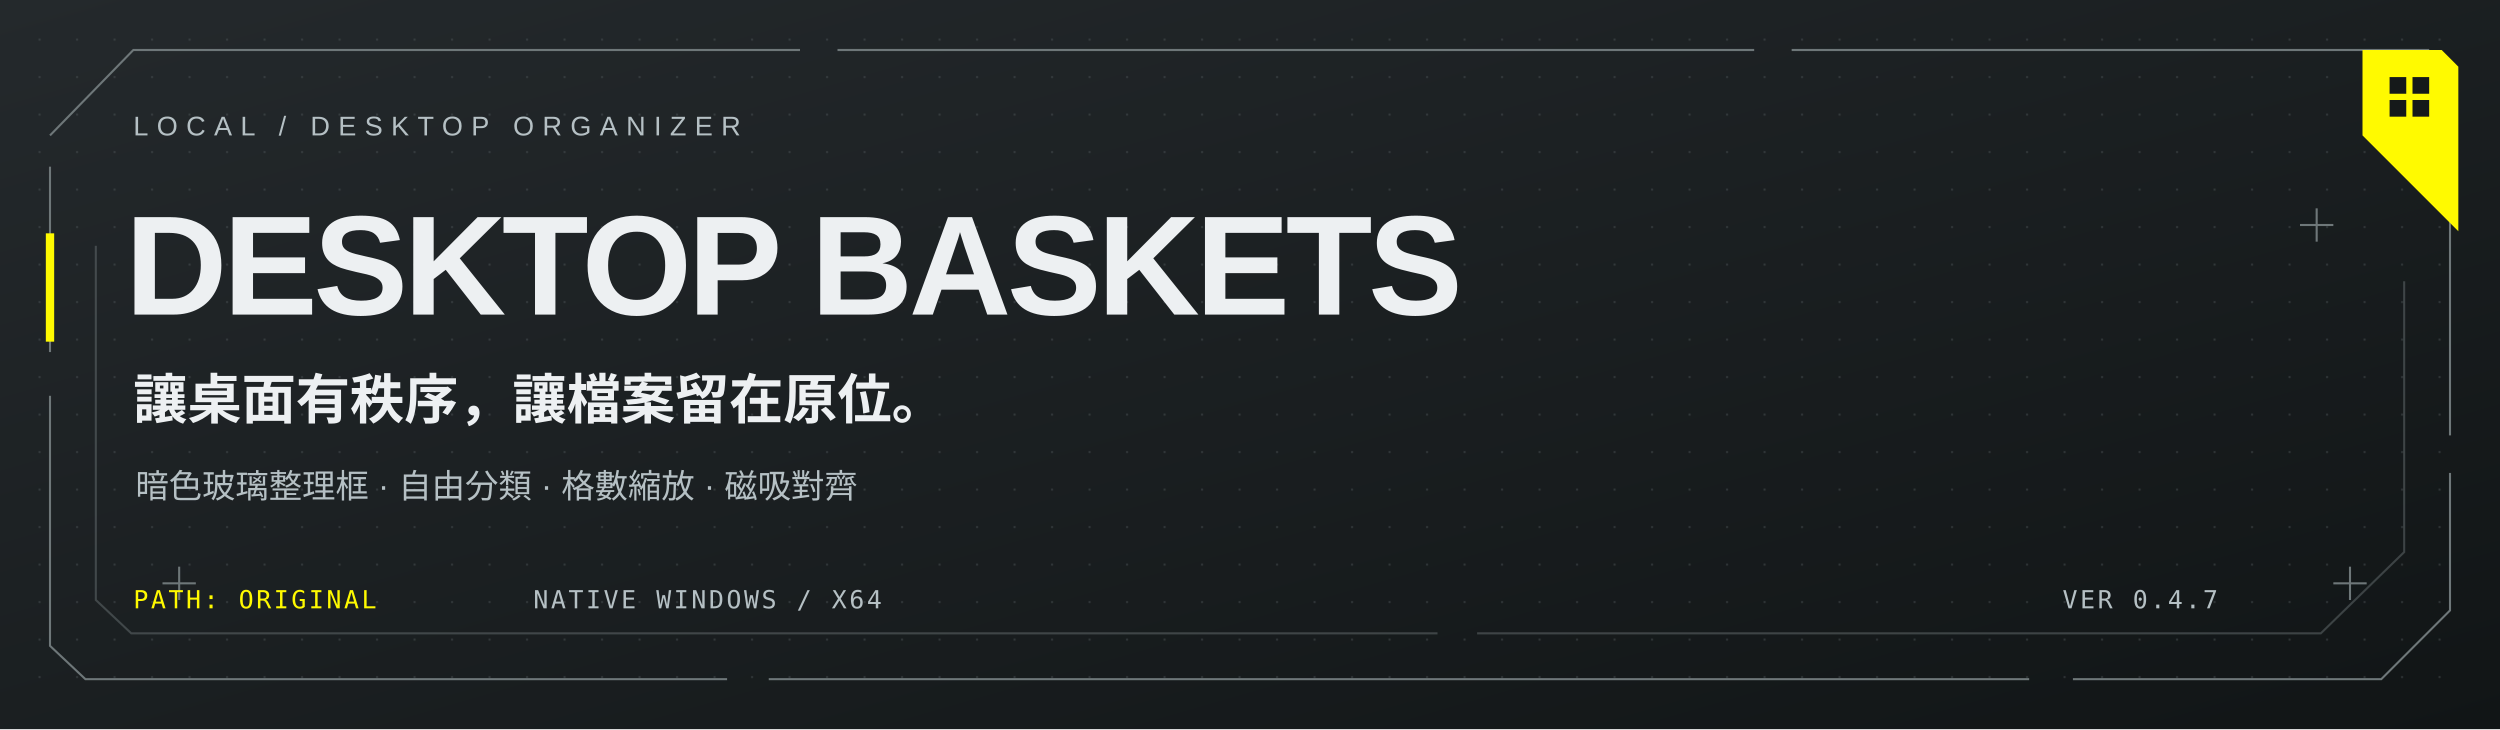
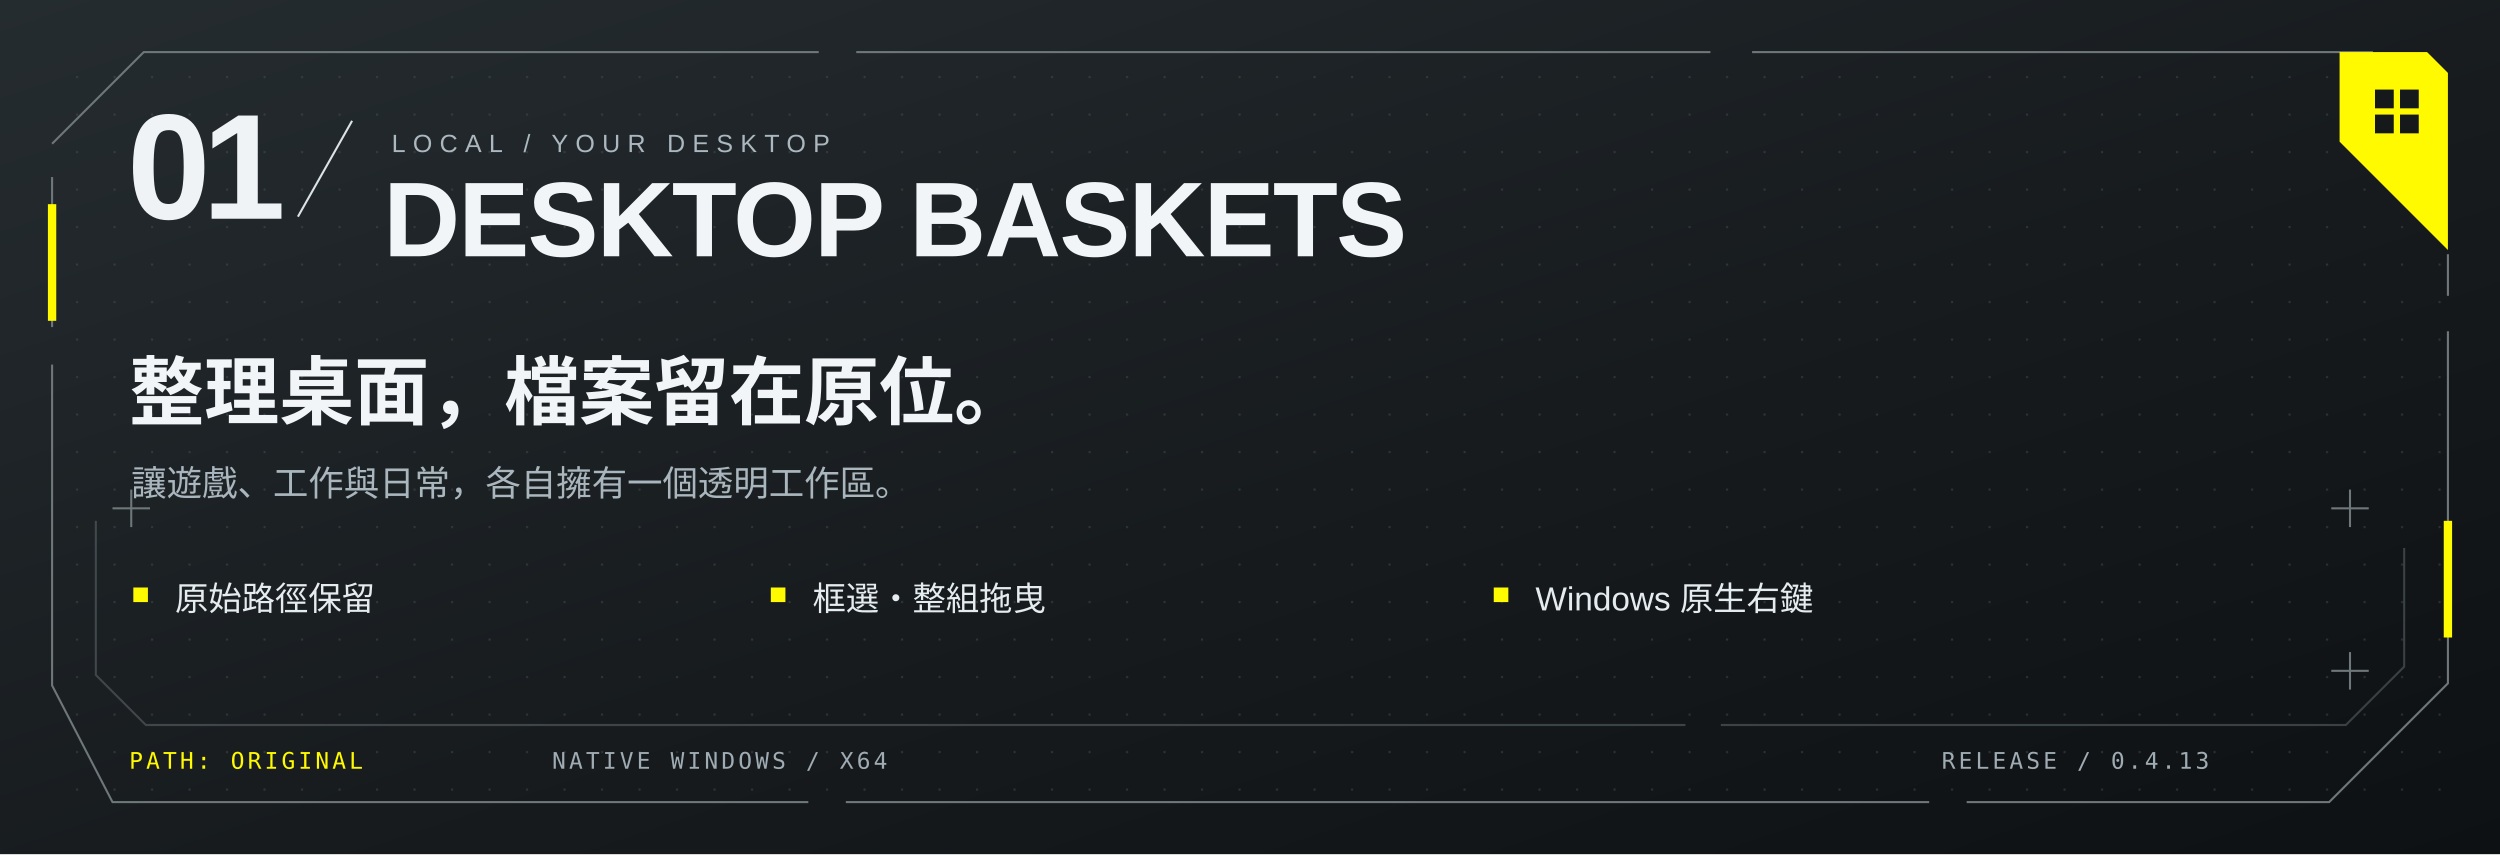
- <svg xmlns="http://www.w3.org/2000/svg" width="1200" height="350" viewBox="0 0 1200 350" role="img" aria-labelledby="title desc">
+ <svg xmlns="http://www.w3.org/2000/svg" width="1200" height="410" viewBox="0 0 1200 410" role="img" aria-labelledby="title desc">
  <defs>
    <linearGradient id="bg" x2="1" y2="1">
-       <stop stop-color="#24292c" />
-       <stop offset="1" stop-color="#111516" />
+       <stop stop-color="#252c30" />
+       <stop offset=".55" stop-color="#171b1e" />
+       <stop offset="1" stop-color="#0e1113" />
    </linearGradient>
    <pattern id="dots" width="18" height="18" patternUnits="userSpaceOnUse">
      <circle cx="1" cy="1" r=".6" fill="#555e60" opacity=".35" />
    </pattern>
  </defs>
-   <rect width="1200" height="350" fill="url(#bg)" />
-   <rect x="18" y="18" width="1164" height="314" fill="url(#dots)" />
+   <rect width="1200" height="410" fill="url(#bg)" />
+   <rect x="26" y="24" width="1148" height="362" fill="url(#dots)" />
  <g stroke="#6e7779" fill="none">
-     <path d="M24 65 64 24h320m18 0h440m18 0h306M24 80v89m0 21v120l17 16h308m20 0h605m21 0h148l33-33v-66m0-18V97" />
-     <path d="M46 118v170l17 16h627m19 0h405l40-39V135" opacity=".45" />
-     <path d="M78 280h16m-8-8v16M1120 280h16m-8-8v16M1104 108h16m-8-8v16" />
+     <path d="M25 69 69 25h324m18 0h410m20 0h298M25 85v72m0 18v154l29 56h334m18 0h520m18 0h174l57-57V159m0-17v-20" />
+     <path d="M46 250v74l24 24h739m17 0h300l28-28v-57" opacity=".45" />
+     <path d="M54 244h18m-9-9v18M1119 244h18m-9-9v18M1119 322h18m-9-9v18" />
+     <path d="M143 104 169 58" stroke="#dce3e7" />
  </g>
-   <path d="M1134 24h38l8 8v79l-46-46z" fill="#fffa00" />
+   <path d="M1123 25h42l10 10v85l-52-52z" fill="#fffa00" />
  <g fill="#15191a">
-     <path d="M1147 37h8v8h-8zM1158 37h8v8h-8zM1147 48h8v8h-8zM1158 48h8v8h-8z" />
+     <path d="M1140 43h9v9h-9zM1152 43h9v9h-9zM1140 55h9v9h-9zM1152 55h9v9h-9z" />
  </g>
-   <path d="M24 112v52" stroke="#fffa00" stroke-width="4" />
+   <path d="M25 98v56M1175 250v56" stroke="#fffa00" stroke-width="4" />
  <g font-family="Segoe UI,Microsoft JhengHei UI,Arial,sans-serif">
-     <text x="64" y="65" fill="#b5c0c4" font-size="13" letter-spacing="4">LOCAL / DESKTOP ORGANIZER</text>
-     <text x="60" y="151" fill="#edf0f2" font-size="68" font-weight="800" letter-spacing="-2">DESKTOP BASKETS</text>
-     <text x="64" y="201" fill="#edf0f2" font-size="26" font-weight="600">讓桌面有秩序，讓檔案留在原位。</text>
-     <text x="65" y="239" fill="#b5c0c4" font-size="16">暗色玻璃整理框 · 自由分類 · 格數縮放 · 磁吸對齊</text>
+     <text x="61" y="105" fill="#eff3f5" font-size="72" font-weight="900" letter-spacing="-4">01</text>
+     <text x="188" y="73" fill="#acb8bf" font-size="12" letter-spacing="3.5">LOCAL / YOUR DESKTOP</text>
+     <text x="184" y="123" fill="#f2f5f7" font-size="51" font-weight="900" letter-spacing="-.8">DESKTOP BASKETS</text>
+     <text x="62" y="201" fill="#f2f5f7" font-size="36" font-weight="700">整理桌面，檔案留在原位。</text>
+     <text x="63" y="238" fill="#aab6be" font-size="17">讓遊戲、工作與日常，各自擁有一個透明工作區。</text>
+     <g font-size="16" fill="#e5ecef">
+       <text x="84" y="293">原始路徑保留</text>
+       <text x="390" y="293">框選・整組拖曳</text>
+       <text x="737" y="293">Windows 原生右鍵</text>
+     </g>
  </g>
-   <g font-family="Consolas,monospace" font-size="12" letter-spacing="1.2">
-     <text x="64" y="292" fill="#fffa00">PATH: ORIGINAL</text>
-     <text x="256" y="292" fill="#b5c0c4">NATIVE WINDOWS / X64</text>
-     <text x="990" y="292" fill="#b5c0c4">VER 0.4.7</text>
+   <g fill="#fffa00">
+     <rect x="64" y="282" width="7" height="7" />
+     <rect x="370" y="282" width="7" height="7" />
+     <rect x="717" y="282" width="7" height="7" />
+   </g>
+   <g font-family="Consolas,monospace" font-size="11" letter-spacing="1.5">
+     <text x="62" y="369" fill="#fffa00">PATH: ORIGINAL</text>
+     <text x="265" y="369" fill="#a0acb3">NATIVE WINDOWS / X64</text>
+     <text x="932" y="369" fill="#a0acb3">RELEASE / 0.4.13</text>
  </g>
</svg>
